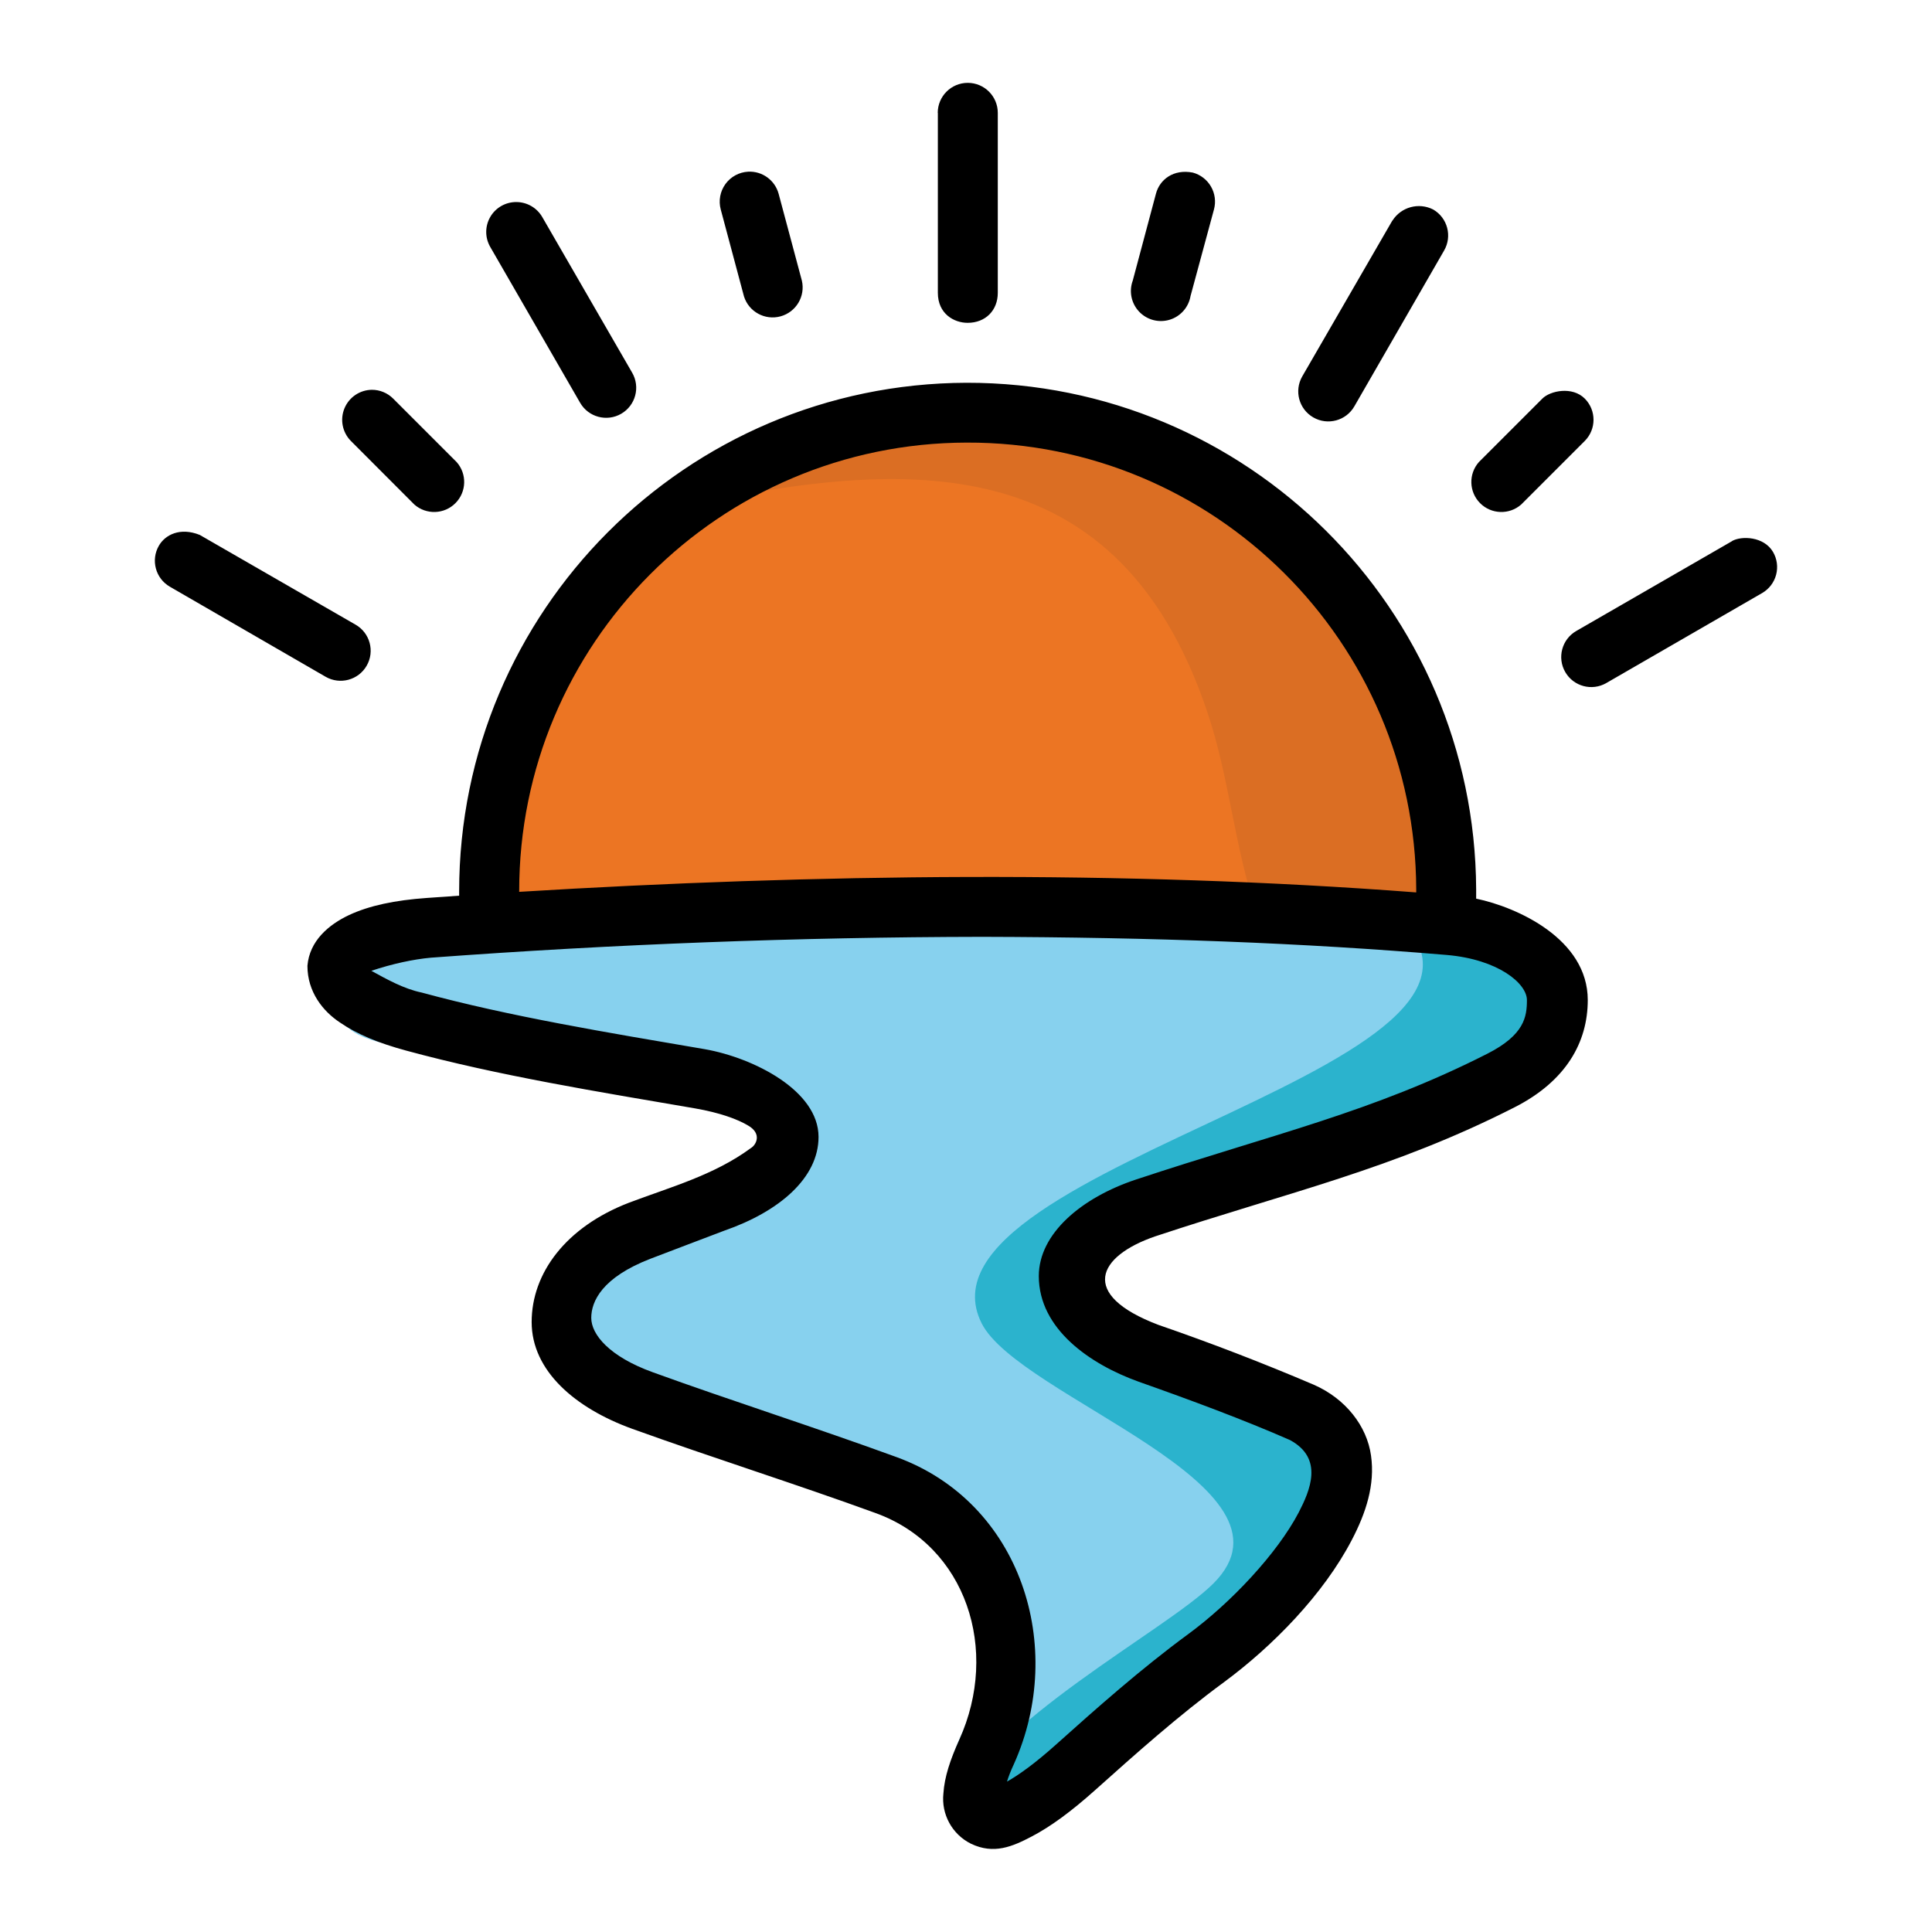
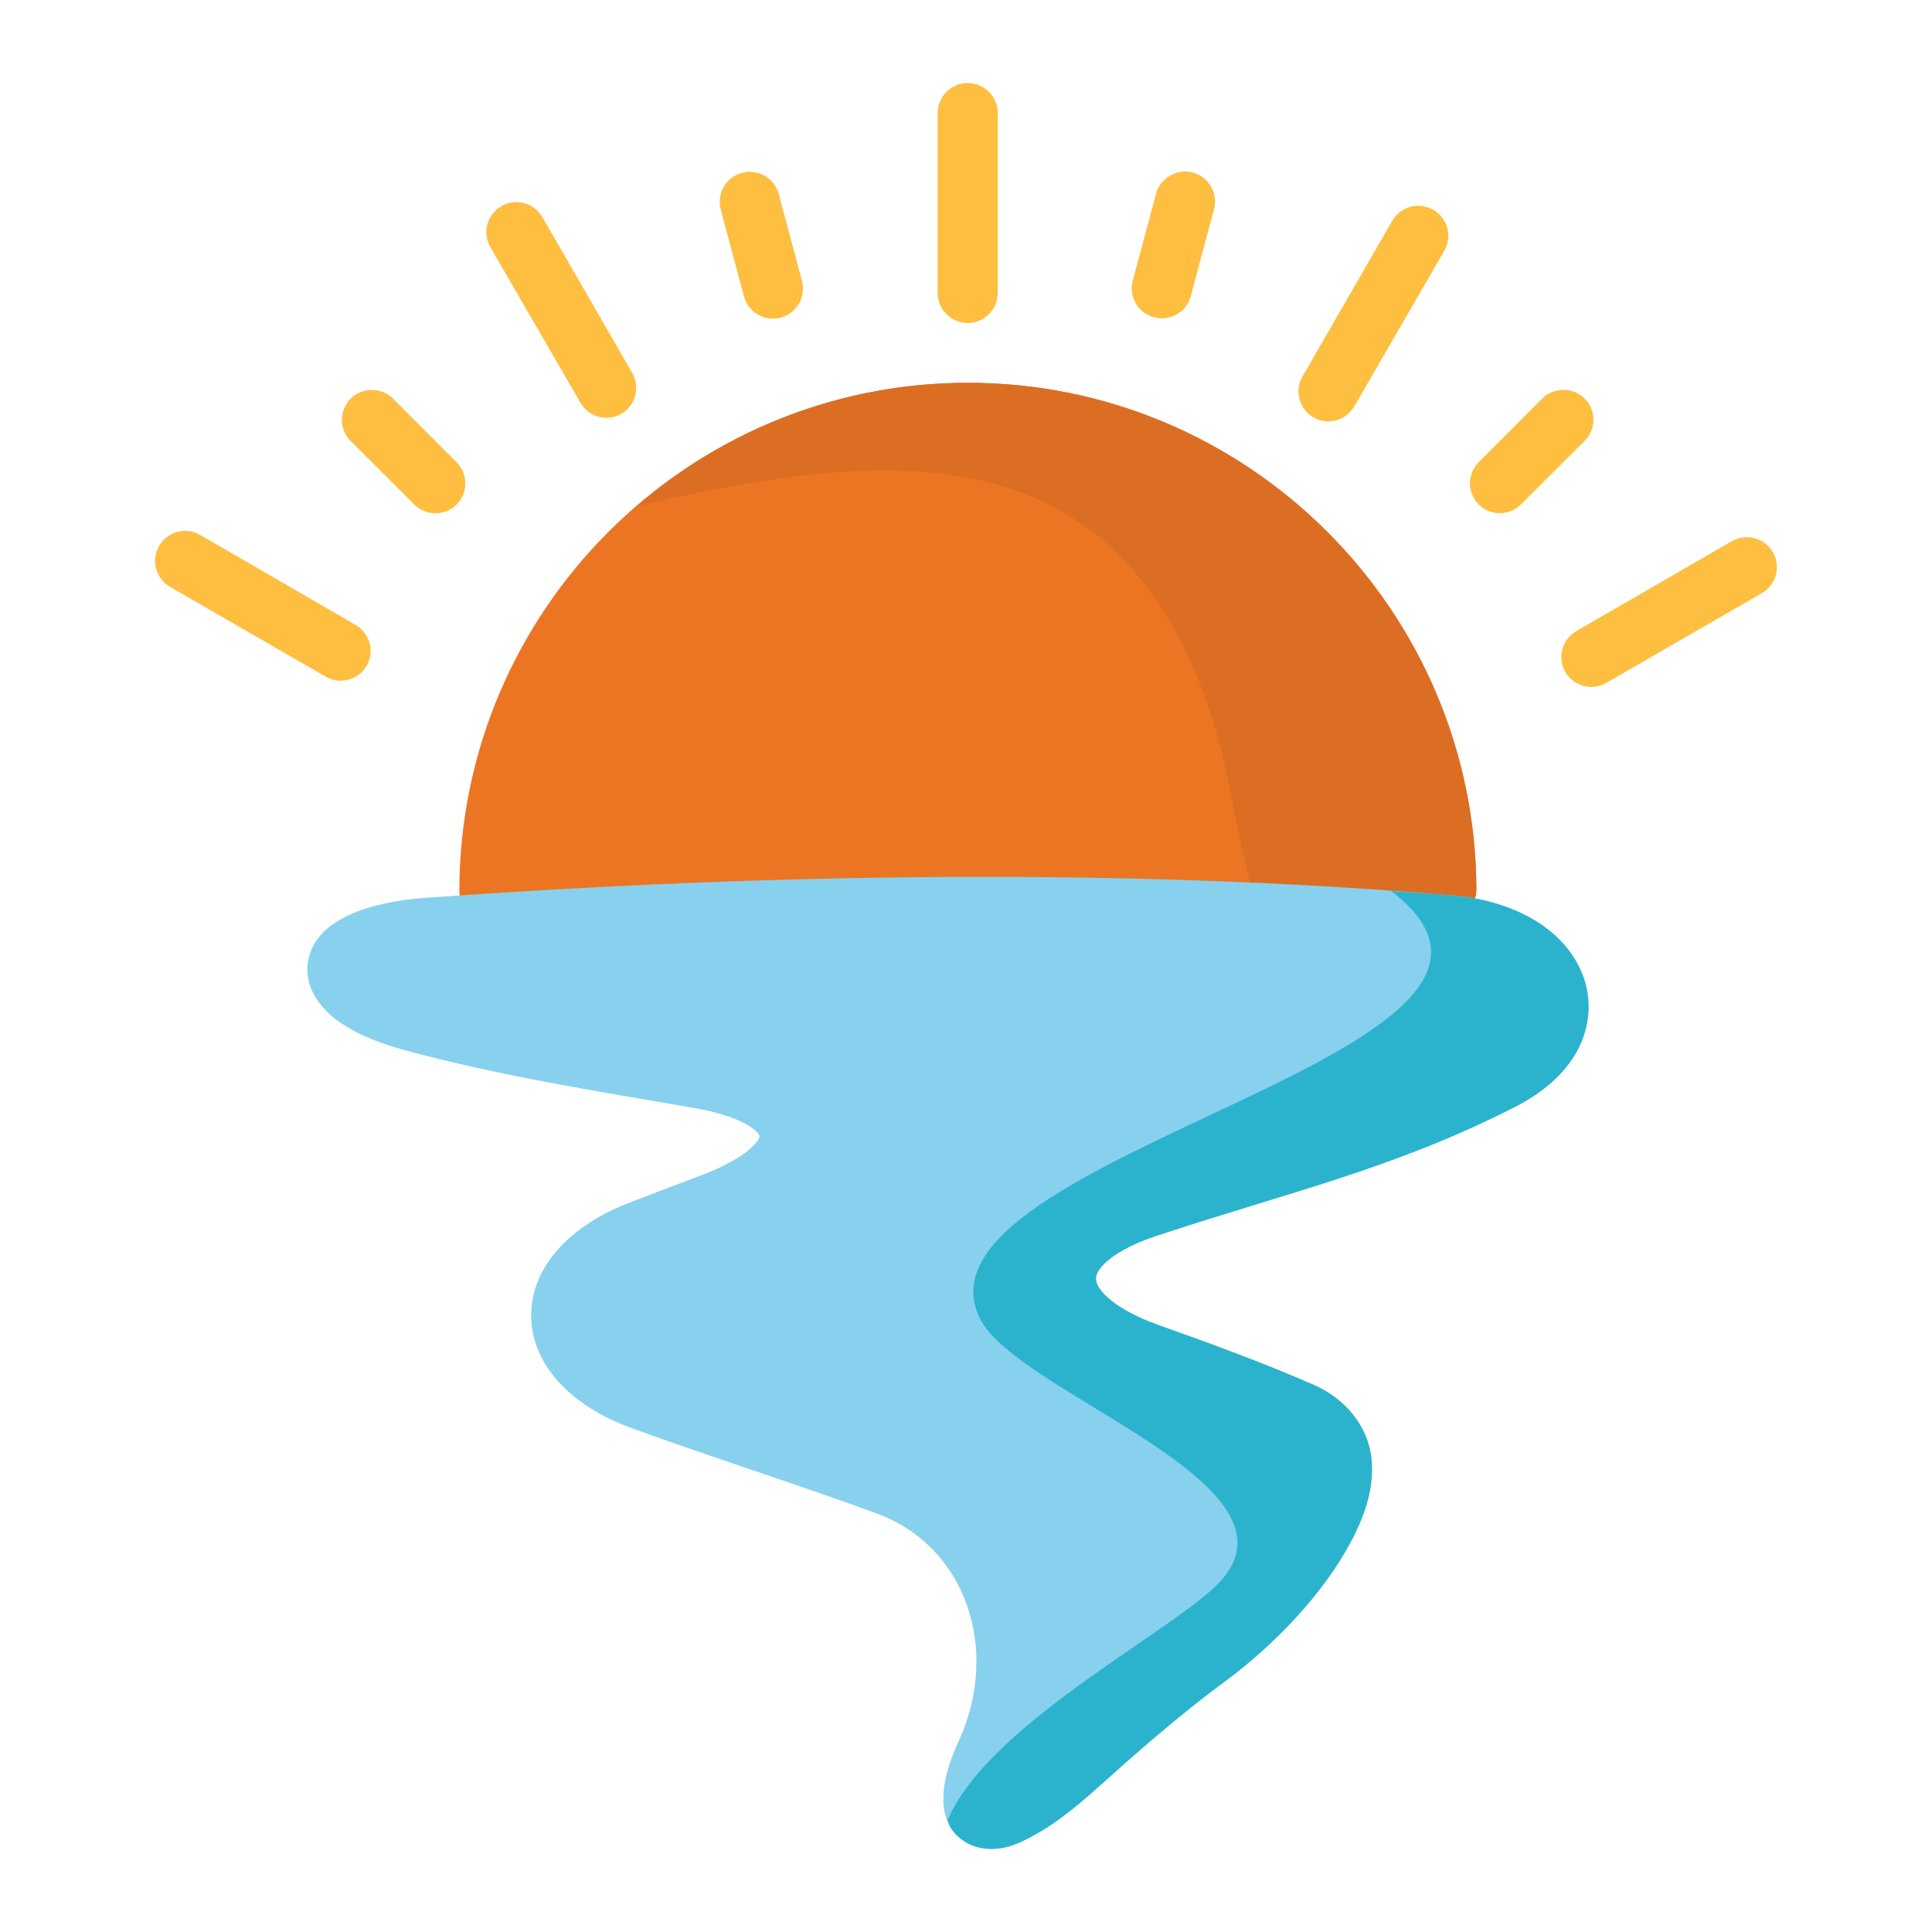
- <svg xmlns="http://www.w3.org/2000/svg" viewBox="0 0 22.578 22.578" height="64pt" width="64pt">
-   <g style="display:inline;stroke-width:.755">
-     <g style="stroke-width:.755">
-       <path style="color:#000;font-style:normal;font-variant:normal;font-weight:400;font-stretch:normal;font-size:medium;line-height:normal;font-family:sans-serif;font-variant-ligatures:normal;font-variant-position:normal;font-variant-caps:normal;font-variant-numeric:normal;font-variant-alternates:normal;font-variant-east-asian:normal;font-feature-settings:normal;font-variation-settings:normal;text-indent:0;text-align:start;text-decoration:none;text-decoration-line:none;text-decoration-style:solid;text-decoration-color:#000;letter-spacing:normal;word-spacing:normal;text-transform:none;writing-mode:lr-tb;direction:ltr;text-orientation:mixed;dominant-baseline:auto;baseline-shift:baseline;text-anchor:start;white-space:normal;shape-padding:0;shape-margin:0;inline-size:0;clip-rule:nonzero;display:inline;overflow:visible;visibility:visible;isolation:auto;mix-blend-mode:normal;color-interpolation:sRGB;color-interpolation-filters:linearRGB;solid-color:#000;solid-opacity:1;vector-effect:none;fill:#ec7523;fill-opacity:1;fill-rule:nonzero;stroke:none;stroke-width:.4;stroke-linecap:round;stroke-linejoin:round;stroke-miterlimit:4;stroke-dasharray:none;stroke-dashoffset:0;stroke-opacity:1;color-rendering:auto;image-rendering:auto;shape-rendering:auto;text-rendering:auto;enable-background:accumulate;stop-color:#000" d="M-22.03 252.566a4.415 4.415 0 0 0-4.401 4.412.26.26 0 0 0 .26.26l8.302-.019a.26.26 0 0 0 .261-.26 4.415 4.415 0 0 0-4.421-4.393z" transform="matrix(1.32411 0 0 1.32411 40.493 -329.858)" />
-       <path style="fill:#db6e23;fill-opacity:1;stroke:none;stroke-width:.4;stroke-linecap:round;stroke-linejoin:round;stroke-opacity:1" d="M-22.006 252.594a4.335 4.335 0 0 0-2.83 1.057c2.06-.472 4.087-.72 4.914 1.761.194.58.237 1.2.44 1.783l1.585-.004a.257.257 0 0 0 .258-.258 4.362 4.362 0 0 0-4.367-4.34z" transform="matrix(1.32411 0 0 1.32411 40.493 -329.858)" />
-       <path style="color:#000;font-style:normal;font-variant:normal;font-weight:400;font-stretch:normal;font-size:medium;line-height:normal;font-family:sans-serif;font-variant-ligatures:normal;font-variant-position:normal;font-variant-caps:normal;font-variant-numeric:normal;font-variant-alternates:normal;font-variant-east-asian:normal;font-feature-settings:normal;font-variation-settings:normal;text-indent:0;text-align:start;text-decoration:none;text-decoration-line:none;text-decoration-style:solid;text-decoration-color:#000;letter-spacing:normal;word-spacing:normal;text-transform:none;writing-mode:lr-tb;direction:ltr;text-orientation:mixed;dominant-baseline:auto;baseline-shift:baseline;text-anchor:start;white-space:normal;shape-padding:0;shape-margin:0;inline-size:0;clip-rule:nonzero;display:inline;overflow:visible;visibility:visible;isolation:auto;mix-blend-mode:normal;color-interpolation:sRGB;color-interpolation-filters:linearRGB;solid-color:#000;solid-opacity:1;vector-effect:none;fill:#87d1ee;fill-opacity:1;fill-rule:nonzero;stroke:none;stroke-width:.4;stroke-linecap:round;stroke-linejoin:round;stroke-miterlimit:4;stroke-dasharray:none;stroke-dashoffset:0;stroke-opacity:1;color-rendering:auto;image-rendering:auto;shape-rendering:auto;text-rendering:auto;enable-background:accumulate;stop-color:#000" d="M-17.847 257.139c-2.878-.244-5.971-.186-8.848.02-.267.02-.484.066-.657.144-.174.078-.334.2-.369.407-.035.206.09.387.24.5.151.114.442.138.7.208.8.217 1.549.292 2.386.436.22.038.47.129.557.183.087.055.091.179.015.18 0 .002.006.028-.065.096a1.305 1.305 0 0 1-.42.237c-.214.081-.43.162-.643.244-.519.2-.852.564-.844.986.008.422.352.774.875.963.691.25 1.405.477 2.104.732.78.285 1.069 1.177.718 1.955-.087.192-.138.35-.137.514 0 .081.014.17.068.254a.4.4 0 0 0 .245.164c.183.037.324-.026.48-.113.155-.086.325-.214.517-.386.355-.317.723-.643 1.11-.928.425-.313.863-.762 1.107-1.229.122-.233.201-.478.166-.732-.036-.253-.22-.487-.493-.607a20.265 20.265 0 0 0-1.343-.518 1.321 1.321 0 0 1-.44-.239c-.083-.076-.098-.127-.1-.158 0-.031.01-.073.085-.144.076-.07.14-.263.35-.333 1.158-.384 2.052-.565 3.104-1.1.25-.128.513-.2.62-.399a.78.78 0 0 0 .051-.63c-.145-.402-.578-.66-1.139-.708z" transform="matrix(1.32411 0 0 1.32411 40.493 -329.858)" />
-       <path style="fill:#2bb3cd;fill-opacity:1;stroke:none;stroke-width:.4;stroke-linecap:round;stroke-linejoin:round;stroke-opacity:1" d="M-18.368 257.102c1.83 1.398-4.262 2.268-3.55 3.693.327.654 2.908 1.435 2.047 2.296-.422.422-1.983 1.217-2.327 2.033.01.025.016.05.031.074a.4.4 0 0 0 .245.164c.183.037.324-.026.48-.113.155-.086.326-.214.517-.386.355-.317.723-.643 1.11-.928.425-.312.863-.762 1.107-1.229.122-.234.201-.478.166-.731-.036-.254-.22-.488-.493-.608a20.26 20.26 0 0 0-1.343-.518 1.323 1.323 0 0 1-.44-.239c-.083-.076-.098-.127-.1-.158 0-.031.01-.073.085-.144.076-.07.17-.279.38-.348 1.158-.384 2.038-.55 3.09-1.085.25-.128.497-.2.603-.4a.78.78 0 0 0 .052-.63c-.145-.4-.578-.66-1.138-.706-.173-.015-.348-.025-.522-.037z" transform="matrix(1.32411 0 0 1.32411 40.493 -329.858)" />
+ <svg xmlns="http://www.w3.org/2000/svg" id="svg831" version="1.1" viewBox="0 0 22.578 22.578" height="64pt" width="64pt">
+   <defs id="defs825">
+     <pattern y="0" x="0" height="6" width="6" patternUnits="userSpaceOnUse" id="EMFhbasepattern" />
+     <pattern y="0" x="0" height="6" width="6" patternUnits="userSpaceOnUse" id="EMFhbasepattern-9" />
+     <pattern y="0" x="0" height="6" width="6" patternUnits="userSpaceOnUse" id="EMFhbasepattern-0" />
+     <pattern y="0" x="0" height="6" width="6" patternUnits="userSpaceOnUse" id="EMFhbasepattern-7" />
+     <pattern y="0" x="0" height="6" width="6" patternUnits="userSpaceOnUse" id="EMFhbasepattern-2" />
+     <pattern y="0" x="0" height="6" width="6" patternUnits="userSpaceOnUse" id="EMFhbasepattern-98" />
+     <pattern y="0" x="0" height="6" width="6" patternUnits="userSpaceOnUse" id="EMFhbasepattern-6" />
+     <pattern y="0" x="0" height="6" width="6" patternUnits="userSpaceOnUse" id="EMFhbasepattern-01" />
+     <pattern y="0" x="0" height="6" width="6" patternUnits="userSpaceOnUse" id="EMFhbasepattern-07" />
+     <pattern y="0" x="0" height="6" width="6" patternUnits="userSpaceOnUse" id="EMFhbasepattern-8" />
+     <pattern y="0" x="0" height="6" width="6" patternUnits="userSpaceOnUse" id="EMFhbasepattern-4" />
+     <pattern y="0" x="0" height="6" width="6" patternUnits="userSpaceOnUse" id="EMFhbasepattern-40" />
+     <pattern y="0" x="0" height="6" width="6" patternUnits="userSpaceOnUse" id="EMFhbasepattern-08" />
+     <pattern y="0" x="0" height="6" width="6" patternUnits="userSpaceOnUse" id="EMFhbasepattern-04" />
+     <pattern y="0" x="0" height="6" width="6" patternUnits="userSpaceOnUse" id="EMFhbasepattern-014" />
+     <pattern y="0" x="0" height="6" width="6" patternUnits="userSpaceOnUse" id="EMFhbasepattern-27" />
+     <pattern y="0" x="0" height="6" width="6" patternUnits="userSpaceOnUse" id="EMFhbasepattern-09" />
+     <pattern y="0" x="0" height="6" width="6" patternUnits="userSpaceOnUse" id="EMFhbasepattern-5" />
+     <pattern y="0" x="0" height="6" width="6" patternUnits="userSpaceOnUse" id="EMFhbasepattern-018" />
+   </defs>
+   <g transform="translate(0,-274.4222)" id="layer1">
+     <g transform="matrix(1.324,0,0,1.324,40.46473,-55.44736)" style="display:inline;stroke-width:0.755" id="g1371">
+       <path style="color:#000000;font-style:normal;font-variant:normal;font-weight:normal;font-stretch:normal;font-size:medium;line-height:normal;font-family:sans-serif;font-variant-ligatures:normal;font-variant-position:normal;font-variant-caps:normal;font-variant-numeric:normal;font-variant-alternates:normal;font-variant-east-asian:normal;font-feature-settings:normal;font-variation-settings:normal;text-indent:0;text-align:start;text-decoration:none;text-decoration-line:none;text-decoration-style:solid;text-decoration-color:#000000;letter-spacing:normal;word-spacing:normal;text-transform:none;writing-mode:lr-tb;direction:ltr;text-orientation:mixed;dominant-baseline:auto;baseline-shift:baseline;text-anchor:start;white-space:normal;shape-padding:0;shape-margin:0;inline-size:0;clip-rule:nonzero;display:inline;overflow:visible;visibility:visible;isolation:auto;mix-blend-mode:normal;color-interpolation:sRGB;color-interpolation-filters:linearRGB;solid-color:#000000;solid-opacity:1;vector-effect:none;fill:#ec7523;fill-opacity:1;fill-rule:nonzero;stroke:none;stroke-width:0.4;stroke-linecap:round;stroke-linejoin:round;stroke-miterlimit:4;stroke-dasharray:none;stroke-dashoffset:0;stroke-opacity:1;color-rendering:auto;image-rendering:auto;shape-rendering:auto;text-rendering:auto;enable-background:accumulate;stop-color:#000000" d="m -22.029,252.525 c -2.472,0.005 -4.479,2.016 -4.479,4.488 a 0.265,0.265 0 0 0 0.264,0.266 l 8.447,-0.019 a 0.265,0.265 0 0 0 0.266,-0.266 c -0.011,-2.472 -2.026,-4.474 -4.498,-4.469 z" id="path495" />
+       <path style="color:#000000;font-style:normal;font-variant:normal;font-weight:normal;font-stretch:normal;font-size:medium;line-height:normal;font-family:sans-serif;font-variant-ligatures:normal;font-variant-position:normal;font-variant-caps:normal;font-variant-numeric:normal;font-variant-alternates:normal;font-variant-east-asian:normal;font-feature-settings:normal;font-variation-settings:normal;text-indent:0;text-align:start;text-decoration:none;text-decoration-line:none;text-decoration-style:solid;text-decoration-color:#000000;letter-spacing:normal;word-spacing:normal;text-transform:none;writing-mode:lr-tb;direction:ltr;text-orientation:mixed;dominant-baseline:auto;baseline-shift:baseline;text-anchor:start;white-space:normal;shape-padding:0;shape-margin:0;inline-size:0;clip-rule:nonzero;display:inline;overflow:visible;visibility:visible;opacity:1;isolation:auto;mix-blend-mode:normal;color-interpolation:sRGB;color-interpolation-filters:linearRGB;solid-color:#000000;solid-opacity:1;vector-effect:none;fill:#febe40;fill-opacity:1;fill-rule:nonzero;stroke:none;stroke-width:0.4;stroke-linecap:round;stroke-linejoin:round;stroke-miterlimit:4;stroke-dasharray:none;stroke-dashoffset:0;stroke-opacity:1;color-rendering:auto;image-rendering:auto;shape-rendering:auto;text-rendering:auto;enable-background:accumulate;stop-color:#000000;stop-opacity:1" d="m -22.02,249.879 a 0.265,0.265 0 0 0 -0.266,0.266 v 1.588 a 0.265,0.265 0 0 0 0.266,0.264 0.265,0.265 0 0 0 0.264,-0.264 v -1.588 a 0.265,0.265 0 0 0 -0.264,-0.266 z" id="path453" />
+       <path style="color:#000000;font-style:normal;font-variant:normal;font-weight:normal;font-stretch:normal;font-size:medium;line-height:normal;font-family:sans-serif;font-variant-ligatures:normal;font-variant-position:normal;font-variant-caps:normal;font-variant-numeric:normal;font-variant-alternates:normal;font-variant-east-asian:normal;font-feature-settings:normal;font-variation-settings:normal;text-indent:0;text-align:start;text-decoration:none;text-decoration-line:none;text-decoration-style:solid;text-decoration-color:#000000;letter-spacing:normal;word-spacing:normal;text-transform:none;writing-mode:lr-tb;direction:ltr;text-orientation:mixed;dominant-baseline:auto;baseline-shift:baseline;text-anchor:start;white-space:normal;shape-padding:0;shape-margin:0;inline-size:0;clip-rule:nonzero;display:inline;overflow:visible;visibility:visible;opacity:1;isolation:auto;mix-blend-mode:normal;color-interpolation:sRGB;color-interpolation-filters:linearRGB;solid-color:#000000;solid-opacity:1;vector-effect:none;fill:#febe40;fill-opacity:1;fill-rule:nonzero;stroke:none;stroke-width:0.4;stroke-linecap:round;stroke-linejoin:round;stroke-miterlimit:4;stroke-dasharray:none;stroke-dashoffset:0;stroke-opacity:1;color-rendering:auto;image-rendering:auto;shape-rendering:auto;text-rendering:auto;enable-background:accumulate;stop-color:#000000;stop-opacity:1" d="m -18.035,250.963 a 0.265,0.265 0 0 0 -0.238,0.131 l -0.793,1.375 a 0.265,0.265 0 0 0 0.096,0.361 0.265,0.265 0 0 0 0.361,-0.096 l 0.795,-1.375 a 0.265,0.265 0 0 0 -0.098,-0.361 0.265,0.265 0 0 0 -0.123,-0.035 z" id="path457" />
+       <path style="color:#000000;font-style:normal;font-variant:normal;font-weight:normal;font-stretch:normal;font-size:medium;line-height:normal;font-family:sans-serif;font-variant-ligatures:normal;font-variant-position:normal;font-variant-caps:normal;font-variant-numeric:normal;font-variant-alternates:normal;font-variant-east-asian:normal;font-feature-settings:normal;font-variation-settings:normal;text-indent:0;text-align:start;text-decoration:none;text-decoration-line:none;text-decoration-style:solid;text-decoration-color:#000000;letter-spacing:normal;word-spacing:normal;text-transform:none;writing-mode:lr-tb;direction:ltr;text-orientation:mixed;dominant-baseline:auto;baseline-shift:baseline;text-anchor:start;white-space:normal;shape-padding:0;shape-margin:0;inline-size:0;clip-rule:nonzero;display:inline;overflow:visible;visibility:visible;opacity:1;isolation:auto;mix-blend-mode:normal;color-interpolation:sRGB;color-interpolation-filters:linearRGB;solid-color:#000000;solid-opacity:1;vector-effect:none;fill:#febe40;fill-opacity:1;fill-rule:nonzero;stroke:none;stroke-width:0.4;stroke-linecap:round;stroke-linejoin:round;stroke-miterlimit:4;stroke-dasharray:none;stroke-dashoffset:0;stroke-opacity:1;color-rendering:auto;image-rendering:auto;shape-rendering:auto;text-rendering:auto;enable-background:accumulate;stop-color:#000000;stop-opacity:1" d="m -15.168,253.889 a 0.265,0.265 0 0 0 -0.107,0.033 l -1.375,0.795 a 0.265,0.265 0 0 0 -0.096,0.361 0.265,0.265 0 0 0 0.361,0.096 l 1.375,-0.793 a 0.265,0.265 0 0 0 0.096,-0.361 0.265,0.265 0 0 0 -0.254,-0.131 z" id="path461" />
+       <path style="color:#000000;font-style:normal;font-variant:normal;font-weight:normal;font-stretch:normal;font-size:medium;line-height:normal;font-family:sans-serif;font-variant-ligatures:normal;font-variant-position:normal;font-variant-caps:normal;font-variant-numeric:normal;font-variant-alternates:normal;font-variant-east-asian:normal;font-feature-settings:normal;font-variation-settings:normal;text-indent:0;text-align:start;text-decoration:none;text-decoration-line:none;text-decoration-style:solid;text-decoration-color:#000000;letter-spacing:normal;word-spacing:normal;text-transform:none;writing-mode:lr-tb;direction:ltr;text-orientation:mixed;dominant-baseline:auto;baseline-shift:baseline;text-anchor:start;white-space:normal;shape-padding:0;shape-margin:0;inline-size:0;clip-rule:nonzero;display:inline;overflow:visible;visibility:visible;opacity:1;isolation:auto;mix-blend-mode:normal;color-interpolation:sRGB;color-interpolation-filters:linearRGB;solid-color:#000000;solid-opacity:1;vector-effect:none;fill:#febe40;fill-opacity:1;fill-rule:nonzero;stroke:none;stroke-width:0.4;stroke-linecap:round;stroke-linejoin:round;stroke-miterlimit:4;stroke-dasharray:none;stroke-dashoffset:0;stroke-opacity:1;color-rendering:auto;image-rendering:auto;shape-rendering:auto;text-rendering:auto;enable-background:accumulate;stop-color:#000000;stop-opacity:1" d="m -26.031,250.932 a 0.265,0.265 0 0 0 -0.105,0.033 0.265,0.265 0 0 0 -0.098,0.363 l 0.795,1.373 a 0.265,0.265 0 0 0 0.361,0.098 0.265,0.265 0 0 0 0.096,-0.361 l -0.793,-1.375 a 0.265,0.265 0 0 0 -0.256,-0.131 z" id="path465" />
+       <path style="color:#000000;font-style:normal;font-variant:normal;font-weight:normal;font-stretch:normal;font-size:medium;line-height:normal;font-family:sans-serif;font-variant-ligatures:normal;font-variant-position:normal;font-variant-caps:normal;font-variant-numeric:normal;font-variant-alternates:normal;font-variant-east-asian:normal;font-feature-settings:normal;font-variation-settings:normal;text-indent:0;text-align:start;text-decoration:none;text-decoration-line:none;text-decoration-style:solid;text-decoration-color:#000000;letter-spacing:normal;word-spacing:normal;text-transform:none;writing-mode:lr-tb;direction:ltr;text-orientation:mixed;dominant-baseline:auto;baseline-shift:baseline;text-anchor:start;white-space:normal;shape-padding:0;shape-margin:0;inline-size:0;clip-rule:nonzero;display:inline;overflow:visible;visibility:visible;opacity:1;isolation:auto;mix-blend-mode:normal;color-interpolation:sRGB;color-interpolation-filters:linearRGB;solid-color:#000000;solid-opacity:1;vector-effect:none;fill:#febe40;fill-opacity:1;fill-rule:nonzero;stroke:none;stroke-width:0.4;stroke-linecap:round;stroke-linejoin:round;stroke-miterlimit:4;stroke-dasharray:none;stroke-dashoffset:0;stroke-opacity:1;color-rendering:auto;image-rendering:auto;shape-rendering:auto;text-rendering:auto;enable-background:accumulate;stop-color:#000000;stop-opacity:1" d="m -28.922,253.832 a 0.265,0.265 0 0 0 -0.236,0.133 0.265,0.265 0 0 0 0.096,0.361 l 1.375,0.793 a 0.265,0.265 0 0 0 0.361,-0.096 0.265,0.265 0 0 0 -0.098,-0.361 l -1.373,-0.795 a 0.265,0.265 0 0 0 -0.125,-0.035 z" id="path469" />
+       <path style="color:#000000;font-style:normal;font-variant:normal;font-weight:normal;font-stretch:normal;font-size:medium;line-height:normal;font-family:sans-serif;font-variant-ligatures:normal;font-variant-position:normal;font-variant-caps:normal;font-variant-numeric:normal;font-variant-alternates:normal;font-variant-east-asian:normal;font-feature-settings:normal;font-variation-settings:normal;text-indent:0;text-align:start;text-decoration:none;text-decoration-line:none;text-decoration-style:solid;text-decoration-color:#000000;letter-spacing:normal;word-spacing:normal;text-transform:none;writing-mode:lr-tb;direction:ltr;text-orientation:mixed;dominant-baseline:auto;baseline-shift:baseline;text-anchor:start;white-space:normal;shape-padding:0;shape-margin:0;inline-size:0;clip-rule:nonzero;display:inline;overflow:visible;visibility:visible;opacity:1;isolation:auto;mix-blend-mode:normal;color-interpolation:sRGB;color-interpolation-filters:linearRGB;solid-color:#000000;solid-opacity:1;vector-effect:none;fill:#febe40;fill-opacity:1;fill-rule:nonzero;stroke:none;stroke-width:0.4;stroke-linecap:round;stroke-linejoin:round;stroke-miterlimit:4;stroke-dasharray:none;stroke-dashoffset:0;stroke-opacity:1;color-rendering:auto;image-rendering:auto;shape-rendering:auto;text-rendering:auto;enable-background:accumulate;stop-color:#000000;stop-opacity:1" d="m -16.77,252.588 a 0.265,0.265 0 0 0 -0.18,0.076 l -0.561,0.562 a 0.265,0.265 0 0 0 0,0.373 0.265,0.265 0 0 0 0.373,0 l 0.562,-0.561 a 0.265,0.265 0 0 0 0,-0.375 0.265,0.265 0 0 0 -0.195,-0.076 z" id="path477" />
+       <path style="color:#000000;font-style:normal;font-variant:normal;font-weight:normal;font-stretch:normal;font-size:medium;line-height:normal;font-family:sans-serif;font-variant-ligatures:normal;font-variant-position:normal;font-variant-caps:normal;font-variant-numeric:normal;font-variant-alternates:normal;font-variant-east-asian:normal;font-feature-settings:normal;font-variation-settings:normal;text-indent:0;text-align:start;text-decoration:none;text-decoration-line:none;text-decoration-style:solid;text-decoration-color:#000000;letter-spacing:normal;word-spacing:normal;text-transform:none;writing-mode:lr-tb;direction:ltr;text-orientation:mixed;dominant-baseline:auto;baseline-shift:baseline;text-anchor:start;white-space:normal;shape-padding:0;shape-margin:0;inline-size:0;clip-rule:nonzero;display:inline;overflow:visible;visibility:visible;opacity:1;isolation:auto;mix-blend-mode:normal;color-interpolation:sRGB;color-interpolation-filters:linearRGB;solid-color:#000000;solid-opacity:1;vector-effect:none;fill:#febe40;fill-opacity:1;fill-rule:nonzero;stroke:none;stroke-width:0.4;stroke-linecap:round;stroke-linejoin:round;stroke-miterlimit:4;stroke-dasharray:none;stroke-dashoffset:0;stroke-opacity:1;color-rendering:auto;image-rendering:auto;shape-rendering:auto;text-rendering:auto;enable-background:accumulate;stop-color:#000000;stop-opacity:1" d="m -20.121,250.662 a 0.265,0.265 0 0 0 -0.238,0.195 l -0.205,0.766 a 0.265,0.265 0 0 0 0.188,0.324 0.265,0.265 0 0 0 0.324,-0.186 l 0.205,-0.768 a 0.265,0.265 0 0 0 -0.188,-0.324 0.265,0.265 0 0 0 -0.086,-0.008 z" id="path481" />
+       <path style="color:#000000;font-style:normal;font-variant:normal;font-weight:normal;font-stretch:normal;font-size:medium;line-height:normal;font-family:sans-serif;font-variant-ligatures:normal;font-variant-position:normal;font-variant-caps:normal;font-variant-numeric:normal;font-variant-alternates:normal;font-variant-east-asian:normal;font-feature-settings:normal;font-variation-settings:normal;text-indent:0;text-align:start;text-decoration:none;text-decoration-line:none;text-decoration-style:solid;text-decoration-color:#000000;letter-spacing:normal;word-spacing:normal;text-transform:none;writing-mode:lr-tb;direction:ltr;text-orientation:mixed;dominant-baseline:auto;baseline-shift:baseline;text-anchor:start;white-space:normal;shape-padding:0;shape-margin:0;inline-size:0;clip-rule:nonzero;display:inline;overflow:visible;visibility:visible;opacity:1;isolation:auto;mix-blend-mode:normal;color-interpolation:sRGB;color-interpolation-filters:linearRGB;solid-color:#000000;solid-opacity:1;vector-effect:none;fill:#febe40;fill-opacity:1;fill-rule:nonzero;stroke:none;stroke-width:0.4;stroke-linecap:round;stroke-linejoin:round;stroke-miterlimit:4;stroke-dasharray:none;stroke-dashoffset:0;stroke-opacity:1;color-rendering:auto;image-rendering:auto;shape-rendering:auto;text-rendering:auto;enable-background:accumulate;stop-color:#000000;stop-opacity:1" d="m -23.945,250.662 a 0.265,0.265 0 0 0 -0.068,0.01 0.265,0.265 0 0 0 -0.188,0.324 l 0.205,0.766 a 0.265,0.265 0 0 0 0.324,0.188 0.265,0.265 0 0 0 0.188,-0.324 l -0.205,-0.768 a 0.265,0.265 0 0 0 -0.256,-0.195 z" id="path485" />
+       <path style="color:#000000;font-style:normal;font-variant:normal;font-weight:normal;font-stretch:normal;font-size:medium;line-height:normal;font-family:sans-serif;font-variant-ligatures:normal;font-variant-position:normal;font-variant-caps:normal;font-variant-numeric:normal;font-variant-alternates:normal;font-variant-east-asian:normal;font-feature-settings:normal;font-variation-settings:normal;text-indent:0;text-align:start;text-decoration:none;text-decoration-line:none;text-decoration-style:solid;text-decoration-color:#000000;letter-spacing:normal;word-spacing:normal;text-transform:none;writing-mode:lr-tb;direction:ltr;text-orientation:mixed;dominant-baseline:auto;baseline-shift:baseline;text-anchor:start;white-space:normal;shape-padding:0;shape-margin:0;inline-size:0;clip-rule:nonzero;display:inline;overflow:visible;visibility:visible;opacity:1;isolation:auto;mix-blend-mode:normal;color-interpolation:sRGB;color-interpolation-filters:linearRGB;solid-color:#000000;solid-opacity:1;vector-effect:none;fill:#febe40;fill-opacity:1;fill-rule:nonzero;stroke:none;stroke-width:0.4;stroke-linecap:round;stroke-linejoin:round;stroke-miterlimit:4;stroke-dasharray:none;stroke-dashoffset:0;stroke-opacity:1;color-rendering:auto;image-rendering:auto;shape-rendering:auto;text-rendering:auto;enable-background:accumulate;stop-color:#000000;stop-opacity:1" d="m -27.287,252.588 a 0.265,0.265 0 0 0 -0.18,0.076 0.265,0.265 0 0 0 0,0.375 l 0.562,0.561 a 0.265,0.265 0 0 0 0.373,0 0.265,0.265 0 0 0 0,-0.373 l -0.561,-0.562 a 0.265,0.265 0 0 0 -0.195,-0.076 z" id="path489" />
+       <path id="path525" style="fill:#db6e23;fill-opacity:1;stroke:none;stroke-width:1.511;stroke-linecap:round;stroke-linejoin:round;stroke-opacity:1" d="m -83.26,-104.094 c -4.207,0.009 -8.05,1.565 -11.012,4.115 8.012,-1.839 15.904,-2.806 19.125,6.855 0.753,2.26 0.922,4.673 1.709,6.938 l 6.174,-0.014 a 1,1 0 0 0 1.004,-1.004 c -0.04,-9.342 -7.657,-16.911 -17,-16.891 z" transform="matrix(0.2645833,0,0,0.2645833,0,280.0667)" />
+       <path style="color:#000000;font-style:normal;font-variant:normal;font-weight:normal;font-stretch:normal;font-size:medium;line-height:normal;font-family:sans-serif;font-variant-ligatures:normal;font-variant-position:normal;font-variant-caps:normal;font-variant-numeric:normal;font-variant-alternates:normal;font-variant-east-asian:normal;font-feature-settings:normal;font-variation-settings:normal;text-indent:0;text-align:start;text-decoration:none;text-decoration-line:none;text-decoration-style:solid;text-decoration-color:#000000;letter-spacing:normal;word-spacing:normal;text-transform:none;writing-mode:lr-tb;direction:ltr;text-orientation:mixed;dominant-baseline:auto;baseline-shift:baseline;text-anchor:start;white-space:normal;shape-padding:0;shape-margin:0;inline-size:0;clip-rule:nonzero;display:inline;overflow:visible;visibility:visible;isolation:auto;mix-blend-mode:normal;color-interpolation:sRGB;color-interpolation-filters:linearRGB;solid-color:#000000;solid-opacity:1;vector-effect:none;fill:#87d1ee;fill-opacity:1;fill-rule:nonzero;stroke:none;stroke-width:0.4;stroke-linecap:round;stroke-linejoin:round;stroke-miterlimit:4;stroke-dasharray:none;stroke-dashoffset:0;stroke-opacity:1;color-rendering:auto;image-rendering:auto;shape-rendering:auto;text-rendering:auto;enable-background:accumulate;stop-color:#000000" d="m -17.75,257.049 c -2.943,-0.249 -6.104,-0.19 -9.045,0.021 -0.273,0.02 -0.494,0.067 -0.672,0.146 -0.178,0.08 -0.341,0.205 -0.377,0.416 -0.036,0.211 0.092,0.395 0.246,0.512 0.154,0.116 0.357,0.204 0.621,0.275 0.817,0.222 1.693,0.361 2.549,0.508 0.225,0.039 0.386,0.1 0.475,0.156 0.089,0.056 0.094,0.088 0.094,0.09 1.78e-4,0.002 0.006,0.028 -0.066,0.098 -0.073,0.07 -0.217,0.161 -0.43,0.242 -0.218,0.083 -0.438,0.166 -0.656,0.25 -0.531,0.205 -0.871,0.576 -0.863,1.008 0.008,0.431 0.36,0.791 0.895,0.984 0.707,0.256 1.436,0.487 2.15,0.748 0.798,0.291 1.093,1.204 0.734,1.998 -0.089,0.196 -0.141,0.359 -0.141,0.525 2.02e-4,0.083 0.015,0.174 0.07,0.26 0.056,0.086 0.156,0.149 0.25,0.168 0.187,0.038 0.331,-0.027 0.49,-0.115 0.159,-0.088 0.333,-0.219 0.529,-0.395 0.363,-0.325 0.738,-0.658 1.135,-0.949 0.434,-0.319 0.882,-0.778 1.131,-1.256 0.125,-0.239 0.206,-0.489 0.17,-0.748 -0.036,-0.259 -0.224,-0.499 -0.504,-0.621 -0.427,-0.187 -0.906,-0.364 -1.373,-0.529 -0.214,-0.076 -0.364,-0.166 -0.449,-0.244 -0.085,-0.078 -0.101,-0.13 -0.102,-0.162 -8.98e-4,-0.032 0.009,-0.074 0.086,-0.146 0.077,-0.072 0.222,-0.16 0.436,-0.23 1.184,-0.393 2.099,-0.593 3.174,-1.141 0.256,-0.13 0.446,-0.299 0.555,-0.502 0.109,-0.203 0.127,-0.44 0.053,-0.645 -0.148,-0.41 -0.591,-0.674 -1.164,-0.723 z" id="path509" />
+       <path id="path1353" style="fill:#2bb3cd;fill-opacity:1;stroke:none;stroke-width:1.511;stroke-linecap:round;stroke-linejoin:round;stroke-opacity:1" d="m -69.102,-87.139 c 7.074,5.403 -16.467,8.764 -13.715,14.27 1.264,2.528 11.236,5.543 7.91,8.869 -1.631,1.631 -7.662,4.702 -8.992,7.855 0.037,0.095 0.06,0.192 0.121,0.285 0.211,0.324 0.592,0.563 0.945,0.635 0.707,0.143 1.252,-0.102 1.854,-0.436 0.602,-0.333 1.259,-0.829 2,-1.492 1.37,-1.227 2.791,-2.484 4.289,-3.586 1.64,-1.207 3.331,-2.943 4.273,-4.748 0.471,-0.903 0.78,-1.848 0.643,-2.826 -0.137,-0.978 -0.848,-1.885 -1.904,-2.348 -1.614,-0.707 -3.423,-1.376 -5.189,-2 -0.808,-0.286 -1.377,-0.629 -1.699,-0.924 -0.322,-0.294 -0.379,-0.492 -0.383,-0.611 -0.003,-0.119 0.032,-0.282 0.324,-0.555 0.293,-0.273 0.838,-0.603 1.646,-0.871 4.476,-1.485 7.933,-2.243 11.996,-4.311 0.968,-0.493 1.684,-1.132 2.096,-1.898 0.412,-0.766 0.479,-1.661 0.199,-2.436 -0.559,-1.55 -2.234,-2.548 -4.398,-2.73 -0.666,-0.056 -1.344,-0.095 -2.016,-0.143 z" transform="matrix(0.2645833,0,0,0.2645833,0,280.0667)" />
    </g>
-     <path style="color:#000;display:inline;fill:#000;stroke-width:.755;stroke-linecap:round;stroke-linejoin:round" d="M-22.304 250.113v1.588c0 .185.142.265.263.265.157 0 .266-.109.266-.265v-1.588a.264.264 0 0 0-.53 0zm-1.674.519a.265.265 0 0 0-.242.334l.205.767a.265.265 0 0 0 .511-.139l-.205-.766a.265.265 0 0 0-.27-.196zm3.599.194-.205.768a.265.265 0 1 0 .51.136l.207-.765a.265.265 0 0 0-.187-.325c-.17-.033-.292.061-.325.186zm-5.645.074a.264.264 0 0 0-.23.397l.793 1.375a.265.265 0 1 0 .459-.266l-.793-1.373a.265.265 0 0 0-.229-.133zm7.731.164-.795 1.375a.265.265 0 1 0 .46.264l.792-1.375a.265.265 0 0 0-.096-.362.277.277 0 0 0-.36.098zm.74 5.984v-.083a4.492 4.492 0 0 0-4.498-4.47 4.492 4.492 0 0 0-4.478 4.49v.037l-.286.02c-.281.02-.506.067-.686.151-.18.085-.349.228-.367.448 0 .231.138.402.287.5.15.103.34.182.584.248.817.222 1.693.363 2.549.51.22.038.38.097.47.152.123.071.072.17.023.199-.326.24-.717.346-1.076.482-.555.214-.858.62-.858 1.053 0 .43.384.76.887.942.707.255 1.438.485 2.152.745.798.291 1.093 1.206.735 2-.08.177-.13.325-.14.473a.443.443 0 0 0 .243.444c.202.097.367.025.535-.063.169-.088.352-.223.561-.41.363-.325.739-.66 1.135-.951.434-.32.881-.778 1.13-1.256.125-.239.207-.487.17-.746-.036-.26-.224-.501-.503-.624a20.718 20.718 0 0 0-1.373-.529c-.707-.268-.536-.607-.03-.781 1.185-.393 2.1-.593 3.174-1.14.452-.23.645-.572.645-.946 0-.538-.621-.819-.985-.895zm-9.746-4.491a.265.265 0 0 0-.187.45l.562.563a.265.265 0 0 0 .373-.375l-.56-.56a.265.265 0 0 0-.188-.078zm10.33.078-.56.56a.265.265 0 0 0 .373.375l.562-.562a.265.265 0 0 0 0-.373c-.11-.111-.306-.07-.375 0zm-9.03 4.35a3.958 3.958 0 0 1 3.95-3.962 3.956 3.956 0 0 1 3.967 3.944v.026c-2.582-.198-5.318-.164-7.918-.005zm-3.18-3.052a.265.265 0 0 0 .097.362l1.375.795a.265.265 0 1 0 .264-.46l-1.375-.792c-.174-.07-.306-.001-.361.095zm13.884-.04-1.375.793a.265.265 0 0 0 .266.459l1.375-.794a.265.265 0 0 0 .096-.363c-.08-.137-.278-.144-.362-.096zm-2.158 4.523c-1.013.515-1.892.71-3.102 1.111-.482.16-.858.478-.858.852 0 .469.455.779.88.932.462.163.93.337 1.336.515.302.162.177.447.078.639-.19.363-.6.799-.975 1.074-.422.31-.812.657-1.175.982-.172.154-.318.26-.425.32.014-.044.033-.095.06-.152.468-1.04.062-2.312-1.034-2.712-.729-.266-1.46-.498-2.152-.749-.385-.139-.543-.334-.543-.48 0-.146.096-.357.523-.522.215-.083.433-.164.652-.248.484-.168.831-.465.831-.827 0-.409-.573-.698-1.002-.774-.86-.147-1.72-.288-2.5-.5-.162-.034-.307-.117-.445-.192.182-.061.37-.102.527-.116a67.432 67.432 0 0 1 4.866-.184c1.512.004 2.827.053 4.098.16.455.039.708.252.708.398 0 .147-.022.307-.348.473z" transform="matrix(1.32411 0 0 1.32411 40.493 -329.858)" />
  </g>
</svg>
